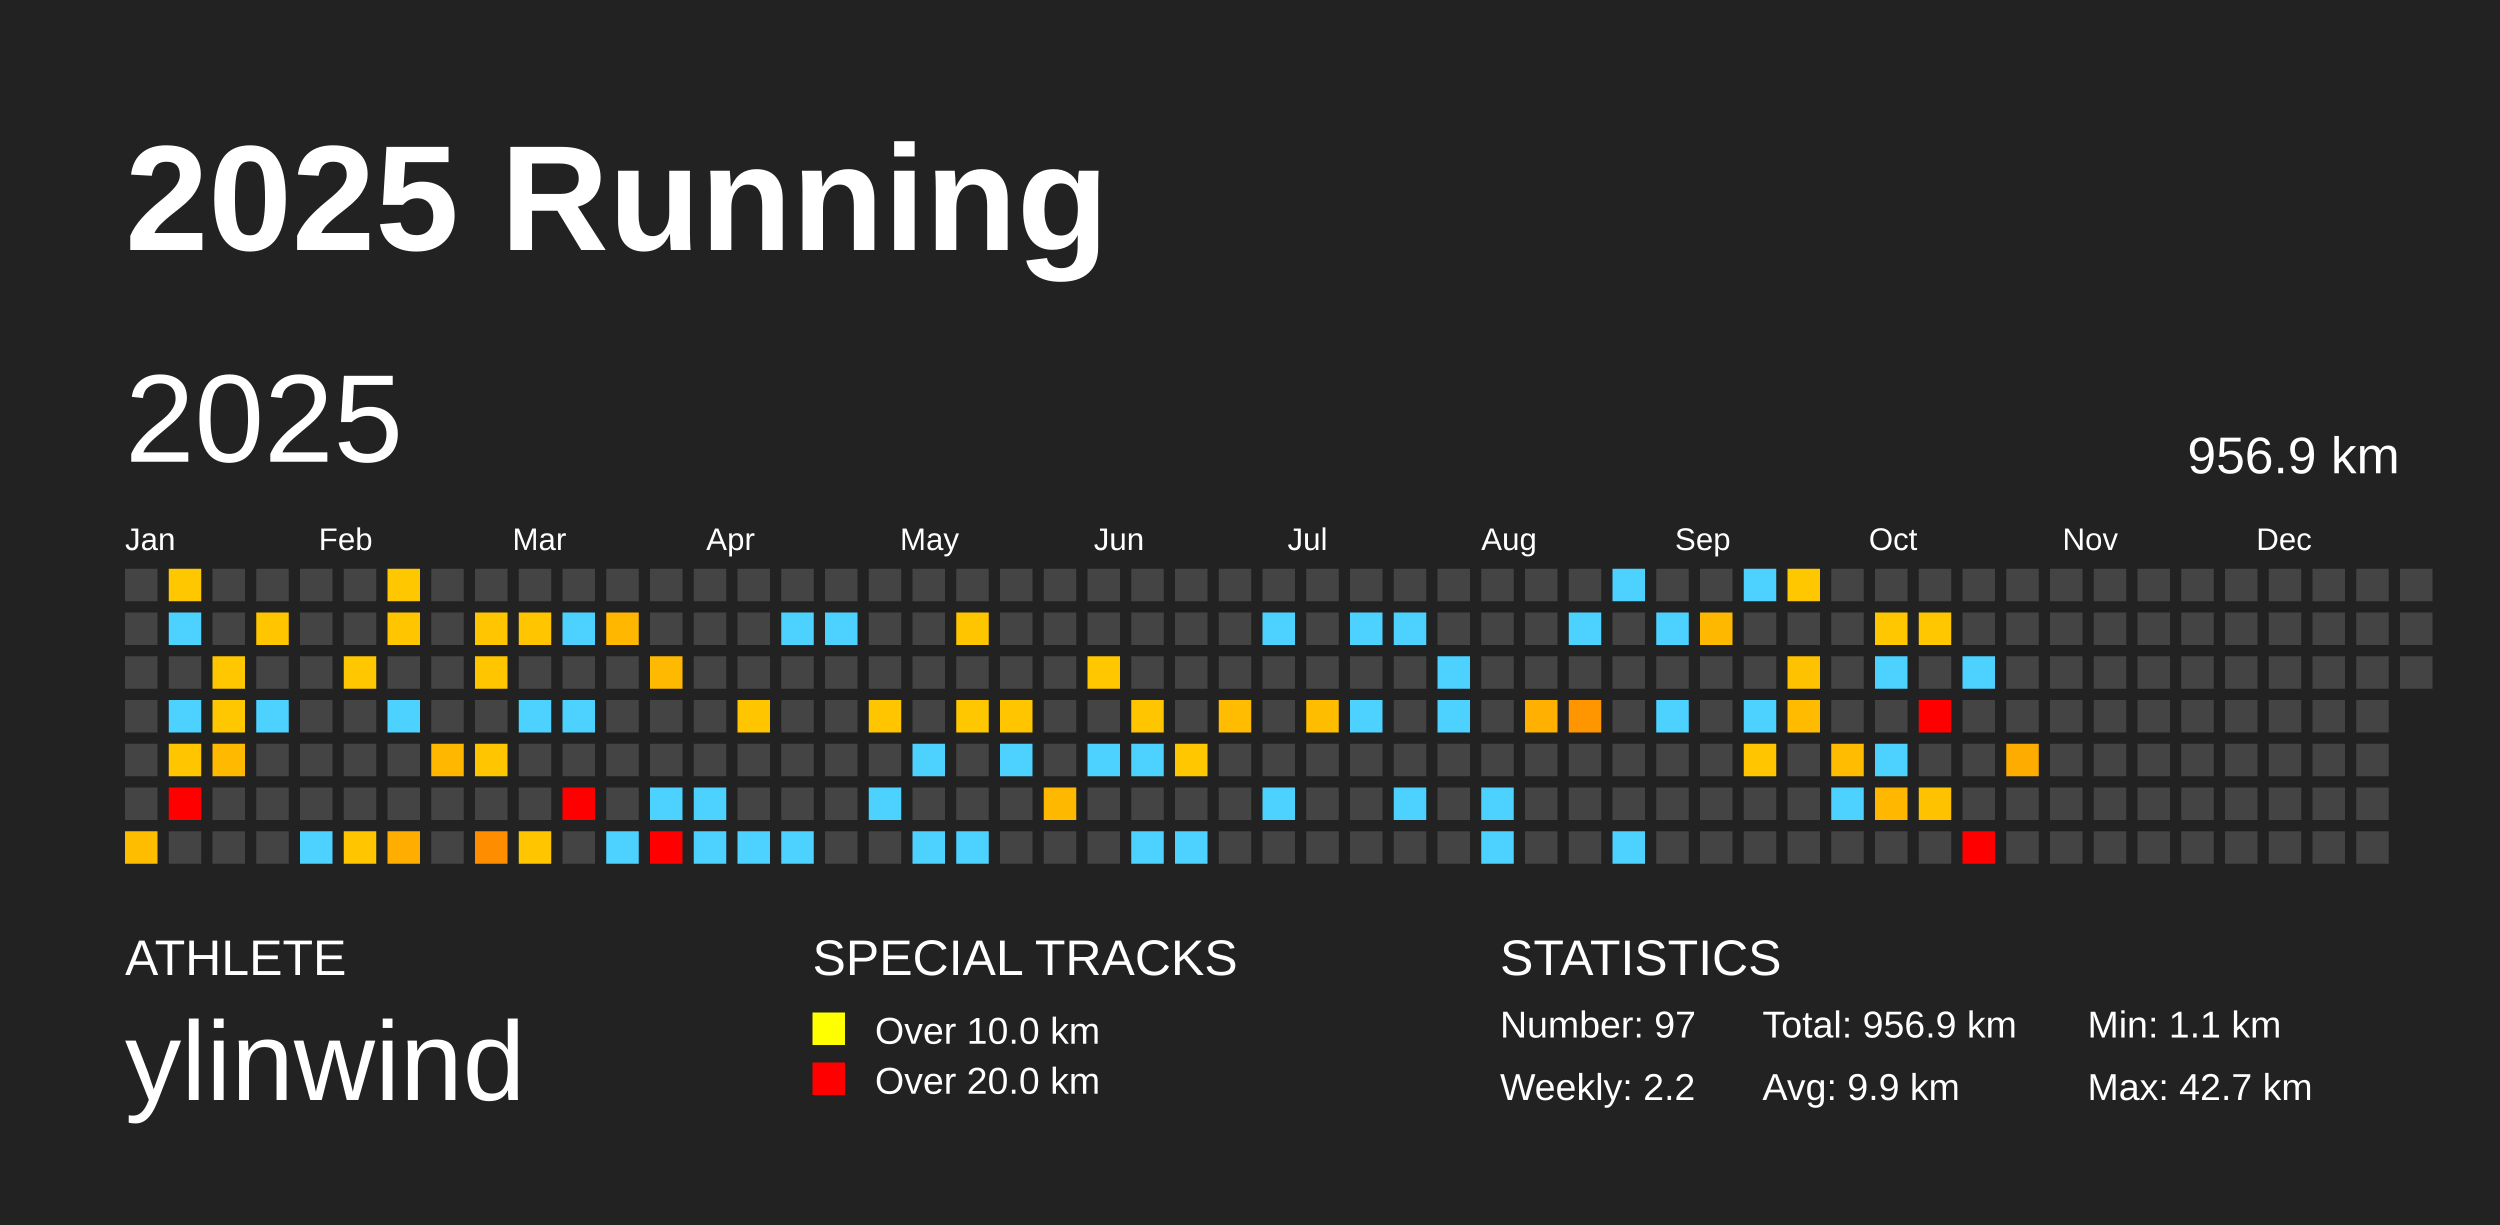
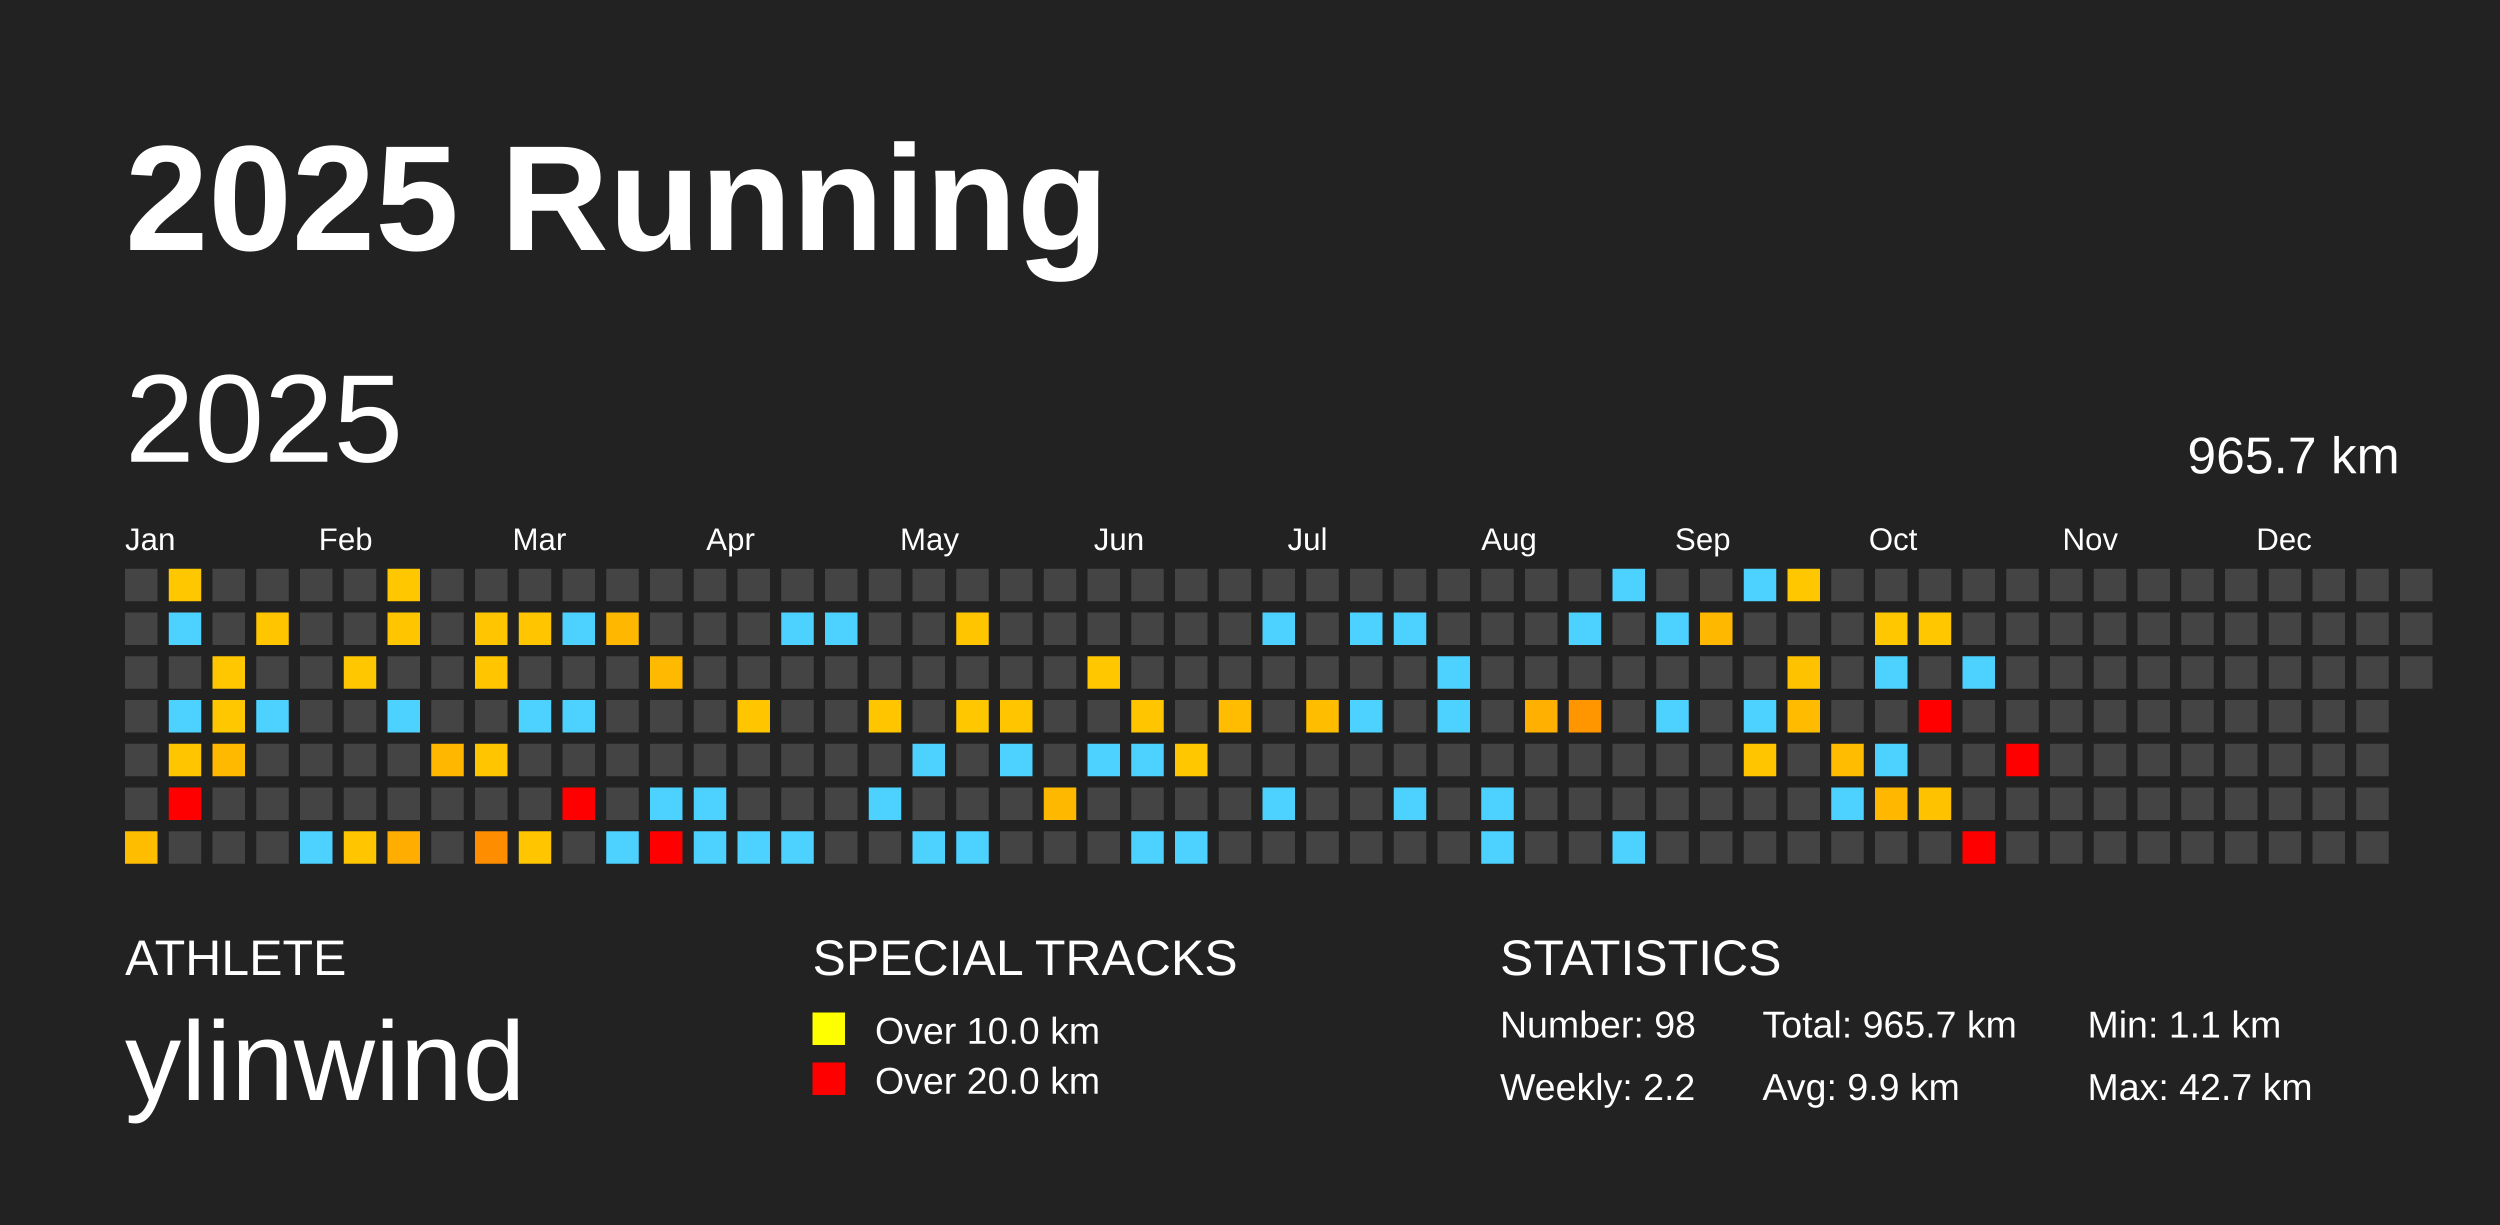
<svg xmlns="http://www.w3.org/2000/svg" baseProfile="full" height="98mm" version="1.1" viewBox="0,0,200,98" width="200mm">
  <defs />
  <rect fill="#222222" height="98" width="200" x="0" y="0" />
  <text fill="#FFFFFF" style="font-size:12px; font-family:Arial; font-weight:bold;" x="10" y="20">2025 Running</text>
  <text fill="#FFFFFF" style="font-size:4px; font-family:Arial" x="10" y="78">ATHLETE</text>
  <text fill="#FFFFFF" style="font-size:9px; font-family:Arial" x="10" y="88">ylinwind</text>
  <text fill="#FFFFFF" style="font-size:4px; font-family:Arial" x="65" y="78">SPECIAL TRACKS</text>
  <rect fill="yellow" height="2.6" width="2.6" x="65" y="81" />
  <text fill="#FFFFFF" style="font-size:3px; font-family:Arial" x="70" y="83.5">Over 10.0 km</text>
  <rect fill="red" height="2.6" width="2.6" x="65" y="85" />
  <text fill="#FFFFFF" style="font-size:3px; font-family:Arial" x="70" y="87.5">Over 20.0 km</text>
  <text fill="#FFFFFF" style="font-size:4px; font-family:Arial" x="120" y="78">STATISTICS</text>
-   <text fill="#FFFFFF" style="font-size:3px; font-family:Arial" x="120" y="83">Number: 97</text>
+   <text fill="#FFFFFF" style="font-size:3px; font-family:Arial" x="120" y="83">Number: 98</text>
  <text fill="#FFFFFF" style="font-size:3px; font-family:Arial" x="120" y="88">Weekly: 2.2</text>
-   <text fill="#FFFFFF" style="font-size:3px; font-family:Arial" x="141" y="83">Total: 956.9 km</text>
+   <text fill="#FFFFFF" style="font-size:3px; font-family:Arial" x="141" y="83">Total: 965.7 km</text>
  <text fill="#FFFFFF" style="font-size:3px; font-family:Arial" x="141" y="88">Avg: 9.9 km</text>
  <text fill="#FFFFFF" style="font-size:3px; font-family:Arial" x="167" y="83">Min: 1.1 km</text>
  <text fill="#FFFFFF" style="font-size:3px; font-family:Arial" x="167" y="88">Max: 42.7 km</text>
  <text dominant-baseline="hanging" fill="#FFFFFF" style="font-size:10.0px; font-family:Arial;" x="10" y="30">2025</text>
-   <text dominant-baseline="hanging" fill="#FFFFFF" style="font-size:4.125px; font-family:Arial;" x="175" y="35">956.9 km</text>
+   <text dominant-baseline="hanging" fill="#FFFFFF" style="font-size:4.125px; font-family:Arial;" x="175" y="35">965.7 km</text>
  <text fill="#FFFFFF" style="font-size:2.5px; font-family:Arial" x="10.0" y="44">Jan</text>
  <text fill="#FFFFFF" style="font-size:2.5px; font-family:Arial" x="25.5" y="44">Feb</text>
  <text fill="#FFFFFF" style="font-size:2.5px; font-family:Arial" x="41.0" y="44">Mar</text>
  <text fill="#FFFFFF" style="font-size:2.5px; font-family:Arial" x="56.5" y="44">Apr</text>
  <text fill="#FFFFFF" style="font-size:2.5px; font-family:Arial" x="72.0" y="44">May</text>
  <text fill="#FFFFFF" style="font-size:2.5px; font-family:Arial" x="87.5" y="44">Jun</text>
  <text fill="#FFFFFF" style="font-size:2.5px; font-family:Arial" x="103.0" y="44">Jul</text>
  <text fill="#FFFFFF" style="font-size:2.5px; font-family:Arial" x="118.5" y="44">Aug</text>
  <text fill="#FFFFFF" style="font-size:2.5px; font-family:Arial" x="134.0" y="44">Sep</text>
  <text fill="#FFFFFF" style="font-size:2.5px; font-family:Arial" x="149.5" y="44">Oct</text>
  <text fill="#FFFFFF" style="font-size:2.5px; font-family:Arial" x="165.0" y="44">Nov</text>
  <text fill="#FFFFFF" style="font-size:2.5px; font-family:Arial" x="180.5" y="44">Dec</text>
  <rect fill="#444444" height="2.6" width="2.6" x="10.0" y="45.5" />
  <rect fill="#444444" height="2.6" width="2.6" x="10.0" y="49.0" />
  <rect fill="#444444" height="2.6" width="2.6" x="10.0" y="52.5" />
  <rect fill="#444444" height="2.6" width="2.6" x="10.0" y="56.0" />
  <rect fill="#444444" height="2.6" width="2.6" x="10.0" y="59.5" />
  <rect fill="#444444" height="2.6" width="2.6" x="10.0" y="63.0" />
  <rect fill="#ffbd00" height="2.6" width="2.6" x="10.0" y="66.5" />
  <rect fill="#ffc700" height="2.6" width="2.6" x="13.5" y="45.5" />
  <rect fill="#4dd2ff" height="2.6" width="2.6" x="13.5" y="49.0" />
  <rect fill="#444444" height="2.6" width="2.6" x="13.5" y="52.5" />
  <rect fill="#4dd2ff" height="2.6" width="2.6" x="13.5" y="56.0" />
  <rect fill="#ffc600" height="2.6" width="2.6" x="13.5" y="59.5" />
  <rect fill="red" height="2.6" width="2.6" x="13.5" y="63.0" />
  <rect fill="#444444" height="2.6" width="2.6" x="13.5" y="66.5" />
  <rect fill="#444444" height="2.6" width="2.6" x="17.0" y="45.5" />
  <rect fill="#444444" height="2.6" width="2.6" x="17.0" y="49.0" />
  <rect fill="#ffc700" height="2.6" width="2.6" x="17.0" y="52.5" />
  <rect fill="#ffc700" height="2.6" width="2.6" x="17.0" y="56.0" />
  <rect fill="#ffba00" height="2.6" width="2.6" x="17.0" y="59.5" />
  <rect fill="#444444" height="2.6" width="2.6" x="17.0" y="63.0" />
  <rect fill="#444444" height="2.6" width="2.6" x="17.0" y="66.5" />
  <rect fill="#444444" height="2.6" width="2.6" x="20.5" y="45.5" />
  <rect fill="#ffc600" height="2.6" width="2.6" x="20.5" y="49.0" />
  <rect fill="#444444" height="2.6" width="2.6" x="20.5" y="52.5" />
  <rect fill="#4dd2ff" height="2.6" width="2.6" x="20.5" y="56.0" />
  <rect fill="#444444" height="2.6" width="2.6" x="20.5" y="59.5" />
  <rect fill="#444444" height="2.6" width="2.6" x="20.5" y="63.0" />
  <rect fill="#444444" height="2.6" width="2.6" x="20.5" y="66.5" />
  <rect fill="#444444" height="2.6" width="2.6" x="24.0" y="45.5" />
  <rect fill="#444444" height="2.6" width="2.6" x="24.0" y="49.0" />
  <rect fill="#444444" height="2.6" width="2.6" x="24.0" y="52.5" />
  <rect fill="#444444" height="2.6" width="2.6" x="24.0" y="56.0" />
  <rect fill="#444444" height="2.6" width="2.6" x="24.0" y="59.5" />
  <rect fill="#444444" height="2.6" width="2.6" x="24.0" y="63.0" />
  <rect fill="#4dd2ff" height="2.6" width="2.6" x="24.0" y="66.5" />
  <rect fill="#444444" height="2.6" width="2.6" x="27.5" y="45.5" />
  <rect fill="#444444" height="2.6" width="2.6" x="27.5" y="49.0" />
  <rect fill="#ffc700" height="2.6" width="2.6" x="27.5" y="52.5" />
  <rect fill="#444444" height="2.6" width="2.6" x="27.5" y="56.0" />
  <rect fill="#444444" height="2.6" width="2.6" x="27.5" y="59.5" />
  <rect fill="#444444" height="2.6" width="2.6" x="27.5" y="63.0" />
  <rect fill="#ffc600" height="2.6" width="2.6" x="27.5" y="66.5" />
  <rect fill="#ffc700" height="2.6" width="2.6" x="31.0" y="45.5" />
  <rect fill="#ffc600" height="2.6" width="2.6" x="31.0" y="49.0" />
  <rect fill="#444444" height="2.6" width="2.6" x="31.0" y="52.5" />
  <rect fill="#4dd2ff" height="2.6" width="2.6" x="31.0" y="56.0" />
  <rect fill="#444444" height="2.6" width="2.6" x="31.0" y="59.5" />
  <rect fill="#444444" height="2.6" width="2.6" x="31.0" y="63.0" />
  <rect fill="#ffad00" height="2.6" width="2.6" x="31.0" y="66.5" />
  <rect fill="#444444" height="2.6" width="2.6" x="34.5" y="45.5" />
  <rect fill="#444444" height="2.6" width="2.6" x="34.5" y="49.0" />
  <rect fill="#444444" height="2.6" width="2.6" x="34.5" y="52.5" />
  <rect fill="#444444" height="2.6" width="2.6" x="34.5" y="56.0" />
  <rect fill="#ffb700" height="2.6" width="2.6" x="34.5" y="59.5" />
  <rect fill="#444444" height="2.6" width="2.6" x="34.5" y="63.0" />
  <rect fill="#444444" height="2.6" width="2.6" x="34.5" y="66.5" />
  <rect fill="#444444" height="2.6" width="2.6" x="38.0" y="45.5" />
  <rect fill="#ffc500" height="2.6" width="2.6" x="38.0" y="49.0" />
  <rect fill="#ffc600" height="2.6" width="2.6" x="38.0" y="52.5" />
  <rect fill="#444444" height="2.6" width="2.6" x="38.0" y="56.0" />
  <rect fill="#ffc600" height="2.6" width="2.6" x="38.0" y="59.5" />
  <rect fill="#444444" height="2.6" width="2.6" x="38.0" y="63.0" />
  <rect fill="#ff8d00" height="2.6" width="2.6" x="38.0" y="66.5" />
  <rect fill="#444444" height="2.6" width="2.6" x="41.5" y="45.5" />
  <rect fill="#ffc600" height="2.6" width="2.6" x="41.5" y="49.0" />
  <rect fill="#444444" height="2.6" width="2.6" x="41.5" y="52.5" />
  <rect fill="#4dd2ff" height="2.6" width="2.6" x="41.5" y="56.0" />
  <rect fill="#444444" height="2.6" width="2.6" x="41.5" y="59.5" />
  <rect fill="#444444" height="2.6" width="2.6" x="41.5" y="63.0" />
  <rect fill="#ffc600" height="2.6" width="2.6" x="41.5" y="66.5" />
  <rect fill="#444444" height="2.6" width="2.6" x="45.0" y="45.5" />
  <rect fill="#4dd2ff" height="2.6" width="2.6" x="45.0" y="49.0" />
  <rect fill="#444444" height="2.6" width="2.6" x="45.0" y="52.5" />
  <rect fill="#4dd2ff" height="2.6" width="2.6" x="45.0" y="56.0" />
  <rect fill="#444444" height="2.6" width="2.6" x="45.0" y="59.5" />
  <rect fill="red" height="2.6" width="2.6" x="45.0" y="63.0" />
  <rect fill="#444444" height="2.6" width="2.6" x="45.0" y="66.5" />
  <rect fill="#444444" height="2.6" width="2.6" x="48.5" y="45.5" />
  <rect fill="#ffb700" height="2.6" width="2.6" x="48.5" y="49.0" />
  <rect fill="#444444" height="2.6" width="2.6" x="48.5" y="52.5" />
  <rect fill="#444444" height="2.6" width="2.6" x="48.5" y="56.0" />
  <rect fill="#444444" height="2.6" width="2.6" x="48.5" y="59.5" />
  <rect fill="#444444" height="2.6" width="2.6" x="48.5" y="63.0" />
  <rect fill="#4dd2ff" height="2.6" width="2.6" x="48.5" y="66.5" />
  <rect fill="#444444" height="2.6" width="2.6" x="52.0" y="45.5" />
  <rect fill="#444444" height="2.6" width="2.6" x="52.0" y="49.0" />
  <rect fill="#ffb900" height="2.6" width="2.6" x="52.0" y="52.5" />
  <rect fill="#444444" height="2.6" width="2.6" x="52.0" y="56.0" />
  <rect fill="#444444" height="2.6" width="2.6" x="52.0" y="59.5" />
  <rect fill="#4dd2ff" height="2.6" width="2.6" x="52.0" y="63.0" />
  <rect fill="red" height="2.6" width="2.6" x="52.0" y="66.5" />
  <rect fill="#444444" height="2.6" width="2.6" x="55.5" y="45.5" />
  <rect fill="#444444" height="2.6" width="2.6" x="55.5" y="49.0" />
  <rect fill="#444444" height="2.6" width="2.6" x="55.5" y="52.5" />
  <rect fill="#444444" height="2.6" width="2.6" x="55.5" y="56.0" />
  <rect fill="#444444" height="2.6" width="2.6" x="55.5" y="59.5" />
  <rect fill="#4dd2ff" height="2.6" width="2.6" x="55.5" y="63.0" />
  <rect fill="#4dd2ff" height="2.6" width="2.6" x="55.5" y="66.5" />
  <rect fill="#444444" height="2.6" width="2.6" x="59.0" y="45.5" />
  <rect fill="#444444" height="2.6" width="2.6" x="59.0" y="49.0" />
  <rect fill="#444444" height="2.6" width="2.6" x="59.0" y="52.5" />
  <rect fill="#ffc600" height="2.6" width="2.6" x="59.0" y="56.0" />
  <rect fill="#444444" height="2.6" width="2.6" x="59.0" y="59.5" />
  <rect fill="#444444" height="2.6" width="2.6" x="59.0" y="63.0" />
  <rect fill="#4dd2ff" height="2.6" width="2.6" x="59.0" y="66.5" />
  <rect fill="#444444" height="2.6" width="2.6" x="62.5" y="45.5" />
  <rect fill="#4dd2ff" height="2.6" width="2.6" x="62.5" y="49.0" />
  <rect fill="#444444" height="2.6" width="2.6" x="62.5" y="52.5" />
  <rect fill="#444444" height="2.6" width="2.6" x="62.5" y="56.0" />
  <rect fill="#444444" height="2.6" width="2.6" x="62.5" y="59.5" />
  <rect fill="#444444" height="2.6" width="2.6" x="62.5" y="63.0" />
  <rect fill="#4dd2ff" height="2.6" width="2.6" x="62.5" y="66.5" />
  <rect fill="#444444" height="2.6" width="2.6" x="66.0" y="45.5" />
  <rect fill="#4dd2ff" height="2.6" width="2.6" x="66.0" y="49.0" />
  <rect fill="#444444" height="2.6" width="2.6" x="66.0" y="52.5" />
  <rect fill="#444444" height="2.6" width="2.6" x="66.0" y="56.0" />
  <rect fill="#444444" height="2.6" width="2.6" x="66.0" y="59.5" />
  <rect fill="#444444" height="2.6" width="2.6" x="66.0" y="63.0" />
  <rect fill="#444444" height="2.6" width="2.6" x="66.0" y="66.5" />
  <rect fill="#444444" height="2.6" width="2.6" x="69.5" y="45.5" />
  <rect fill="#444444" height="2.6" width="2.6" x="69.5" y="49.0" />
  <rect fill="#444444" height="2.6" width="2.6" x="69.5" y="52.5" />
  <rect fill="#ffc600" height="2.6" width="2.6" x="69.5" y="56.0" />
  <rect fill="#444444" height="2.6" width="2.6" x="69.5" y="59.5" />
  <rect fill="#4dd2ff" height="2.6" width="2.6" x="69.5" y="63.0" />
  <rect fill="#444444" height="2.6" width="2.6" x="69.5" y="66.5" />
  <rect fill="#444444" height="2.6" width="2.6" x="73.0" y="45.5" />
  <rect fill="#444444" height="2.6" width="2.6" x="73.0" y="49.0" />
  <rect fill="#444444" height="2.6" width="2.6" x="73.0" y="52.5" />
  <rect fill="#444444" height="2.6" width="2.6" x="73.0" y="56.0" />
  <rect fill="#4dd2ff" height="2.6" width="2.6" x="73.0" y="59.5" />
  <rect fill="#444444" height="2.6" width="2.6" x="73.0" y="63.0" />
  <rect fill="#4dd2ff" height="2.6" width="2.6" x="73.0" y="66.5" />
  <rect fill="#444444" height="2.6" width="2.6" x="76.5" y="45.5" />
  <rect fill="#ffc600" height="2.6" width="2.6" x="76.5" y="49.0" />
  <rect fill="#444444" height="2.6" width="2.6" x="76.5" y="52.5" />
  <rect fill="#ffc700" height="2.6" width="2.6" x="76.5" y="56.0" />
  <rect fill="#444444" height="2.6" width="2.6" x="76.5" y="59.5" />
  <rect fill="#444444" height="2.6" width="2.6" x="76.5" y="63.0" />
  <rect fill="#4dd2ff" height="2.6" width="2.6" x="76.5" y="66.5" />
  <rect fill="#444444" height="2.6" width="2.6" x="80.0" y="45.5" />
  <rect fill="#444444" height="2.6" width="2.6" x="80.0" y="49.0" />
  <rect fill="#444444" height="2.6" width="2.6" x="80.0" y="52.5" />
  <rect fill="#ffc600" height="2.6" width="2.6" x="80.0" y="56.0" />
  <rect fill="#4dd2ff" height="2.6" width="2.6" x="80.0" y="59.5" />
  <rect fill="#444444" height="2.6" width="2.6" x="80.0" y="63.0" />
  <rect fill="#444444" height="2.6" width="2.6" x="80.0" y="66.5" />
  <rect fill="#444444" height="2.6" width="2.6" x="83.5" y="45.5" />
  <rect fill="#444444" height="2.6" width="2.6" x="83.5" y="49.0" />
  <rect fill="#444444" height="2.6" width="2.6" x="83.5" y="52.5" />
  <rect fill="#444444" height="2.6" width="2.6" x="83.5" y="56.0" />
  <rect fill="#444444" height="2.6" width="2.6" x="83.5" y="59.5" />
  <rect fill="#ffb800" height="2.6" width="2.6" x="83.5" y="63.0" />
  <rect fill="#444444" height="2.6" width="2.6" x="83.5" y="66.5" />
  <rect fill="#444444" height="2.6" width="2.6" x="87.0" y="45.5" />
  <rect fill="#444444" height="2.6" width="2.6" x="87.0" y="49.0" />
  <rect fill="#ffc700" height="2.6" width="2.6" x="87.0" y="52.5" />
  <rect fill="#444444" height="2.6" width="2.6" x="87.0" y="56.0" />
  <rect fill="#4dd2ff" height="2.6" width="2.6" x="87.0" y="59.5" />
  <rect fill="#444444" height="2.6" width="2.6" x="87.0" y="63.0" />
  <rect fill="#444444" height="2.6" width="2.6" x="87.0" y="66.5" />
  <rect fill="#444444" height="2.6" width="2.6" x="90.5" y="45.5" />
  <rect fill="#444444" height="2.6" width="2.6" x="90.5" y="49.0" />
  <rect fill="#444444" height="2.6" width="2.6" x="90.5" y="52.5" />
  <rect fill="#ffc600" height="2.6" width="2.6" x="90.5" y="56.0" />
  <rect fill="#4dd2ff" height="2.6" width="2.6" x="90.5" y="59.5" />
  <rect fill="#444444" height="2.6" width="2.6" x="90.5" y="63.0" />
  <rect fill="#4dd2ff" height="2.6" width="2.6" x="90.5" y="66.5" />
  <rect fill="#444444" height="2.6" width="2.6" x="94.0" y="45.5" />
  <rect fill="#444444" height="2.6" width="2.6" x="94.0" y="49.0" />
  <rect fill="#444444" height="2.6" width="2.6" x="94.0" y="52.5" />
  <rect fill="#444444" height="2.6" width="2.6" x="94.0" y="56.0" />
  <rect fill="#ffc700" height="2.6" width="2.6" x="94.0" y="59.5" />
  <rect fill="#444444" height="2.6" width="2.6" x="94.0" y="63.0" />
  <rect fill="#4dd2ff" height="2.6" width="2.6" x="94.0" y="66.5" />
  <rect fill="#444444" height="2.6" width="2.6" x="97.5" y="45.5" />
  <rect fill="#444444" height="2.6" width="2.6" x="97.5" y="49.0" />
  <rect fill="#444444" height="2.6" width="2.6" x="97.5" y="52.5" />
  <rect fill="#ffbc00" height="2.6" width="2.6" x="97.5" y="56.0" />
  <rect fill="#444444" height="2.6" width="2.6" x="97.5" y="59.5" />
  <rect fill="#444444" height="2.6" width="2.6" x="97.5" y="63.0" />
  <rect fill="#444444" height="2.6" width="2.6" x="97.5" y="66.5" />
  <rect fill="#444444" height="2.6" width="2.6" x="101.0" y="45.5" />
  <rect fill="#4dd2ff" height="2.6" width="2.6" x="101.0" y="49.0" />
  <rect fill="#444444" height="2.6" width="2.6" x="101.0" y="52.5" />
  <rect fill="#444444" height="2.6" width="2.6" x="101.0" y="56.0" />
  <rect fill="#444444" height="2.6" width="2.6" x="101.0" y="59.5" />
  <rect fill="#4dd2ff" height="2.6" width="2.6" x="101.0" y="63.0" />
  <rect fill="#444444" height="2.6" width="2.6" x="101.0" y="66.5" />
  <rect fill="#444444" height="2.6" width="2.6" x="104.5" y="45.5" />
  <rect fill="#444444" height="2.6" width="2.6" x="104.5" y="49.0" />
  <rect fill="#444444" height="2.6" width="2.6" x="104.5" y="52.5" />
  <rect fill="#ffbd00" height="2.6" width="2.6" x="104.5" y="56.0" />
  <rect fill="#444444" height="2.6" width="2.6" x="104.5" y="59.5" />
  <rect fill="#444444" height="2.6" width="2.6" x="104.5" y="63.0" />
  <rect fill="#444444" height="2.6" width="2.6" x="104.5" y="66.5" />
  <rect fill="#444444" height="2.6" width="2.6" x="108.0" y="45.5" />
  <rect fill="#4dd2ff" height="2.6" width="2.6" x="108.0" y="49.0" />
  <rect fill="#444444" height="2.6" width="2.6" x="108.0" y="52.5" />
  <rect fill="#4dd2ff" height="2.6" width="2.6" x="108.0" y="56.0" />
  <rect fill="#444444" height="2.6" width="2.6" x="108.0" y="59.5" />
  <rect fill="#444444" height="2.6" width="2.6" x="108.0" y="63.0" />
  <rect fill="#444444" height="2.6" width="2.6" x="108.0" y="66.5" />
  <rect fill="#444444" height="2.6" width="2.6" x="111.5" y="45.5" />
  <rect fill="#4dd2ff" height="2.6" width="2.6" x="111.5" y="49.0" />
  <rect fill="#444444" height="2.6" width="2.6" x="111.5" y="52.5" />
  <rect fill="#444444" height="2.6" width="2.6" x="111.5" y="56.0" />
  <rect fill="#444444" height="2.6" width="2.6" x="111.5" y="59.5" />
  <rect fill="#4dd2ff" height="2.6" width="2.6" x="111.5" y="63.0" />
  <rect fill="#444444" height="2.6" width="2.6" x="111.5" y="66.5" />
  <rect fill="#444444" height="2.6" width="2.6" x="115.0" y="45.5" />
  <rect fill="#444444" height="2.6" width="2.6" x="115.0" y="49.0" />
  <rect fill="#4dd2ff" height="2.6" width="2.6" x="115.0" y="52.5" />
  <rect fill="#4dd2ff" height="2.6" width="2.6" x="115.0" y="56.0" />
  <rect fill="#444444" height="2.6" width="2.6" x="115.0" y="59.5" />
  <rect fill="#444444" height="2.6" width="2.6" x="115.0" y="63.0" />
  <rect fill="#444444" height="2.6" width="2.6" x="115.0" y="66.5" />
  <rect fill="#444444" height="2.6" width="2.6" x="118.5" y="45.5" />
  <rect fill="#444444" height="2.6" width="2.6" x="118.5" y="49.0" />
  <rect fill="#444444" height="2.6" width="2.6" x="118.5" y="52.5" />
  <rect fill="#444444" height="2.6" width="2.6" x="118.5" y="56.0" />
  <rect fill="#444444" height="2.6" width="2.6" x="118.5" y="59.5" />
  <rect fill="#4dd2ff" height="2.6" width="2.6" x="118.5" y="63.0" />
  <rect fill="#4dd2ff" height="2.6" width="2.6" x="118.5" y="66.5" />
  <rect fill="#444444" height="2.6" width="2.6" x="122.0" y="45.5" />
  <rect fill="#444444" height="2.6" width="2.6" x="122.0" y="49.0" />
  <rect fill="#444444" height="2.6" width="2.6" x="122.0" y="52.5" />
  <rect fill="#ffb000" height="2.6" width="2.6" x="122.0" y="56.0" />
  <rect fill="#444444" height="2.6" width="2.6" x="122.0" y="59.5" />
  <rect fill="#444444" height="2.6" width="2.6" x="122.0" y="63.0" />
  <rect fill="#444444" height="2.6" width="2.6" x="122.0" y="66.5" />
  <rect fill="#444444" height="2.6" width="2.6" x="125.5" y="45.5" />
  <rect fill="#4dd2ff" height="2.6" width="2.6" x="125.5" y="49.0" />
  <rect fill="#444444" height="2.6" width="2.6" x="125.5" y="52.5" />
  <rect fill="#ff9600" height="2.6" width="2.6" x="125.5" y="56.0" />
  <rect fill="#444444" height="2.6" width="2.6" x="125.5" y="59.5" />
  <rect fill="#444444" height="2.6" width="2.6" x="125.5" y="63.0" />
  <rect fill="#444444" height="2.6" width="2.6" x="125.5" y="66.5" />
  <rect fill="#4dd2ff" height="2.6" width="2.6" x="129.0" y="45.5" />
  <rect fill="#444444" height="2.6" width="2.6" x="129.0" y="49.0" />
  <rect fill="#444444" height="2.6" width="2.6" x="129.0" y="52.5" />
  <rect fill="#444444" height="2.6" width="2.6" x="129.0" y="56.0" />
  <rect fill="#444444" height="2.6" width="2.6" x="129.0" y="59.5" />
  <rect fill="#444444" height="2.6" width="2.6" x="129.0" y="63.0" />
  <rect fill="#4dd2ff" height="2.6" width="2.6" x="129.0" y="66.5" />
  <rect fill="#444444" height="2.6" width="2.6" x="132.5" y="45.5" />
  <rect fill="#4dd2ff" height="2.6" width="2.6" x="132.5" y="49.0" />
  <rect fill="#444444" height="2.6" width="2.6" x="132.5" y="52.5" />
  <rect fill="#4dd2ff" height="2.6" width="2.6" x="132.5" y="56.0" />
  <rect fill="#444444" height="2.6" width="2.6" x="132.5" y="59.5" />
  <rect fill="#444444" height="2.6" width="2.6" x="132.5" y="63.0" />
  <rect fill="#444444" height="2.6" width="2.6" x="132.5" y="66.5" />
  <rect fill="#444444" height="2.6" width="2.6" x="136.0" y="45.5" />
  <rect fill="#ffb800" height="2.6" width="2.6" x="136.0" y="49.0" />
  <rect fill="#444444" height="2.6" width="2.6" x="136.0" y="52.5" />
  <rect fill="#444444" height="2.6" width="2.6" x="136.0" y="56.0" />
  <rect fill="#444444" height="2.6" width="2.6" x="136.0" y="59.5" />
  <rect fill="#444444" height="2.6" width="2.6" x="136.0" y="63.0" />
  <rect fill="#444444" height="2.6" width="2.6" x="136.0" y="66.5" />
  <rect fill="#4dd2ff" height="2.6" width="2.6" x="139.5" y="45.5" />
  <rect fill="#444444" height="2.6" width="2.6" x="139.5" y="49.0" />
  <rect fill="#444444" height="2.6" width="2.6" x="139.5" y="52.5" />
  <rect fill="#4dd2ff" height="2.6" width="2.6" x="139.5" y="56.0" />
  <rect fill="#ffc600" height="2.6" width="2.6" x="139.5" y="59.5" />
  <rect fill="#444444" height="2.6" width="2.6" x="139.5" y="63.0" />
  <rect fill="#444444" height="2.6" width="2.6" x="139.5" y="66.5" />
  <rect fill="#ffc700" height="2.6" width="2.6" x="143.0" y="45.5" />
  <rect fill="#444444" height="2.6" width="2.6" x="143.0" y="49.0" />
  <rect fill="#ffc200" height="2.6" width="2.6" x="143.0" y="52.5" />
  <rect fill="#ffbb00" height="2.6" width="2.6" x="143.0" y="56.0" />
  <rect fill="#444444" height="2.6" width="2.6" x="143.0" y="59.5" />
  <rect fill="#444444" height="2.6" width="2.6" x="143.0" y="63.0" />
  <rect fill="#444444" height="2.6" width="2.6" x="143.0" y="66.5" />
  <rect fill="#444444" height="2.6" width="2.6" x="146.5" y="45.5" />
  <rect fill="#444444" height="2.6" width="2.6" x="146.5" y="49.0" />
  <rect fill="#444444" height="2.6" width="2.6" x="146.5" y="52.5" />
  <rect fill="#444444" height="2.6" width="2.6" x="146.5" y="56.0" />
  <rect fill="#ffbc00" height="2.6" width="2.6" x="146.5" y="59.5" />
  <rect fill="#4dd2ff" height="2.6" width="2.6" x="146.5" y="63.0" />
  <rect fill="#444444" height="2.6" width="2.6" x="146.5" y="66.5" />
  <rect fill="#444444" height="2.6" width="2.6" x="150.0" y="45.5" />
  <rect fill="#ffc700" height="2.6" width="2.6" x="150.0" y="49.0" />
  <rect fill="#4dd2ff" height="2.6" width="2.6" x="150.0" y="52.5" />
  <rect fill="#444444" height="2.6" width="2.6" x="150.0" y="56.0" />
  <rect fill="#4dd2ff" height="2.6" width="2.6" x="150.0" y="59.5" />
  <rect fill="#ffb700" height="2.6" width="2.6" x="150.0" y="63.0" />
  <rect fill="#444444" height="2.6" width="2.6" x="150.0" y="66.5" />
  <rect fill="#444444" height="2.6" width="2.6" x="153.5" y="45.5" />
  <rect fill="#ffc700" height="2.6" width="2.6" x="153.5" y="49.0" />
  <rect fill="#444444" height="2.6" width="2.6" x="153.5" y="52.5" />
  <rect fill="red" height="2.6" width="2.6" x="153.5" y="56.0" />
  <rect fill="#444444" height="2.6" width="2.6" x="153.5" y="59.5" />
  <rect fill="#ffc200" height="2.6" width="2.6" x="153.5" y="63.0" />
  <rect fill="#444444" height="2.6" width="2.6" x="153.5" y="66.5" />
  <rect fill="#444444" height="2.6" width="2.6" x="157.0" y="45.5" />
  <rect fill="#444444" height="2.6" width="2.6" x="157.0" y="49.0" />
  <rect fill="#4dd2ff" height="2.6" width="2.6" x="157.0" y="52.5" />
  <rect fill="#444444" height="2.6" width="2.6" x="157.0" y="56.0" />
  <rect fill="#444444" height="2.6" width="2.6" x="157.0" y="59.5" />
  <rect fill="#444444" height="2.6" width="2.6" x="157.0" y="63.0" />
  <rect fill="red" height="2.6" width="2.6" x="157.0" y="66.5" />
  <rect fill="#444444" height="2.6" width="2.6" x="160.5" y="45.5" />
  <rect fill="#444444" height="2.6" width="2.6" x="160.5" y="49.0" />
  <rect fill="#444444" height="2.6" width="2.6" x="160.5" y="52.5" />
  <rect fill="#444444" height="2.6" width="2.6" x="160.5" y="56.0" />
-   <rect fill="#ffac00" height="2.6" width="2.6" x="160.5" y="59.5" />
+   <rect fill="red" height="2.6" width="2.6" x="160.5" y="59.5" />
  <rect fill="#444444" height="2.6" width="2.6" x="160.5" y="63.0" />
  <rect fill="#444444" height="2.6" width="2.6" x="160.5" y="66.5" />
  <rect fill="#444444" height="2.6" width="2.6" x="164.0" y="45.5" />
  <rect fill="#444444" height="2.6" width="2.6" x="164.0" y="49.0" />
  <rect fill="#444444" height="2.6" width="2.6" x="164.0" y="52.5" />
  <rect fill="#444444" height="2.6" width="2.6" x="164.0" y="56.0" />
  <rect fill="#444444" height="2.6" width="2.6" x="164.0" y="59.5" />
  <rect fill="#444444" height="2.6" width="2.6" x="164.0" y="63.0" />
  <rect fill="#444444" height="2.6" width="2.6" x="164.0" y="66.5" />
  <rect fill="#444444" height="2.6" width="2.6" x="167.5" y="45.5" />
  <rect fill="#444444" height="2.6" width="2.6" x="167.5" y="49.0" />
  <rect fill="#444444" height="2.6" width="2.6" x="167.5" y="52.5" />
  <rect fill="#444444" height="2.6" width="2.6" x="167.5" y="56.0" />
  <rect fill="#444444" height="2.6" width="2.6" x="167.5" y="59.5" />
  <rect fill="#444444" height="2.6" width="2.6" x="167.5" y="63.0" />
  <rect fill="#444444" height="2.6" width="2.6" x="167.5" y="66.5" />
  <rect fill="#444444" height="2.6" width="2.6" x="171.0" y="45.5" />
  <rect fill="#444444" height="2.6" width="2.6" x="171.0" y="49.0" />
  <rect fill="#444444" height="2.6" width="2.6" x="171.0" y="52.5" />
  <rect fill="#444444" height="2.6" width="2.6" x="171.0" y="56.0" />
  <rect fill="#444444" height="2.6" width="2.6" x="171.0" y="59.5" />
  <rect fill="#444444" height="2.6" width="2.6" x="171.0" y="63.0" />
  <rect fill="#444444" height="2.6" width="2.6" x="171.0" y="66.5" />
  <rect fill="#444444" height="2.6" width="2.6" x="174.5" y="45.5" />
  <rect fill="#444444" height="2.6" width="2.6" x="174.5" y="49.0" />
  <rect fill="#444444" height="2.6" width="2.6" x="174.5" y="52.5" />
  <rect fill="#444444" height="2.6" width="2.6" x="174.5" y="56.0" />
  <rect fill="#444444" height="2.6" width="2.6" x="174.5" y="59.5" />
  <rect fill="#444444" height="2.6" width="2.6" x="174.5" y="63.0" />
  <rect fill="#444444" height="2.6" width="2.6" x="174.5" y="66.5" />
  <rect fill="#444444" height="2.6" width="2.6" x="178.0" y="45.5" />
  <rect fill="#444444" height="2.6" width="2.6" x="178.0" y="49.0" />
  <rect fill="#444444" height="2.6" width="2.6" x="178.0" y="52.5" />
  <rect fill="#444444" height="2.6" width="2.6" x="178.0" y="56.0" />
  <rect fill="#444444" height="2.6" width="2.6" x="178.0" y="59.5" />
  <rect fill="#444444" height="2.6" width="2.6" x="178.0" y="63.0" />
  <rect fill="#444444" height="2.6" width="2.6" x="178.0" y="66.5" />
  <rect fill="#444444" height="2.6" width="2.6" x="181.5" y="45.5" />
  <rect fill="#444444" height="2.6" width="2.6" x="181.5" y="49.0" />
  <rect fill="#444444" height="2.6" width="2.6" x="181.5" y="52.5" />
  <rect fill="#444444" height="2.6" width="2.6" x="181.5" y="56.0" />
  <rect fill="#444444" height="2.6" width="2.6" x="181.5" y="59.5" />
  <rect fill="#444444" height="2.6" width="2.6" x="181.5" y="63.0" />
  <rect fill="#444444" height="2.6" width="2.6" x="181.5" y="66.5" />
  <rect fill="#444444" height="2.6" width="2.6" x="185.0" y="45.5" />
  <rect fill="#444444" height="2.6" width="2.6" x="185.0" y="49.0" />
  <rect fill="#444444" height="2.6" width="2.6" x="185.0" y="52.5" />
  <rect fill="#444444" height="2.6" width="2.6" x="185.0" y="56.0" />
  <rect fill="#444444" height="2.6" width="2.6" x="185.0" y="59.5" />
  <rect fill="#444444" height="2.6" width="2.6" x="185.0" y="63.0" />
  <rect fill="#444444" height="2.6" width="2.6" x="185.0" y="66.5" />
  <rect fill="#444444" height="2.6" width="2.6" x="188.5" y="45.5" />
  <rect fill="#444444" height="2.6" width="2.6" x="188.5" y="49.0" />
  <rect fill="#444444" height="2.6" width="2.6" x="188.5" y="52.5" />
  <rect fill="#444444" height="2.6" width="2.6" x="188.5" y="56.0" />
  <rect fill="#444444" height="2.6" width="2.6" x="188.5" y="59.5" />
  <rect fill="#444444" height="2.6" width="2.6" x="188.5" y="63.0" />
  <rect fill="#444444" height="2.6" width="2.6" x="188.5" y="66.5" />
  <rect fill="#444444" height="2.6" width="2.6" x="192.0" y="45.5" />
  <rect fill="#444444" height="2.6" width="2.6" x="192.0" y="49.0" />
  <rect fill="#444444" height="2.6" width="2.6" x="192.0" y="52.5" />
</svg>
